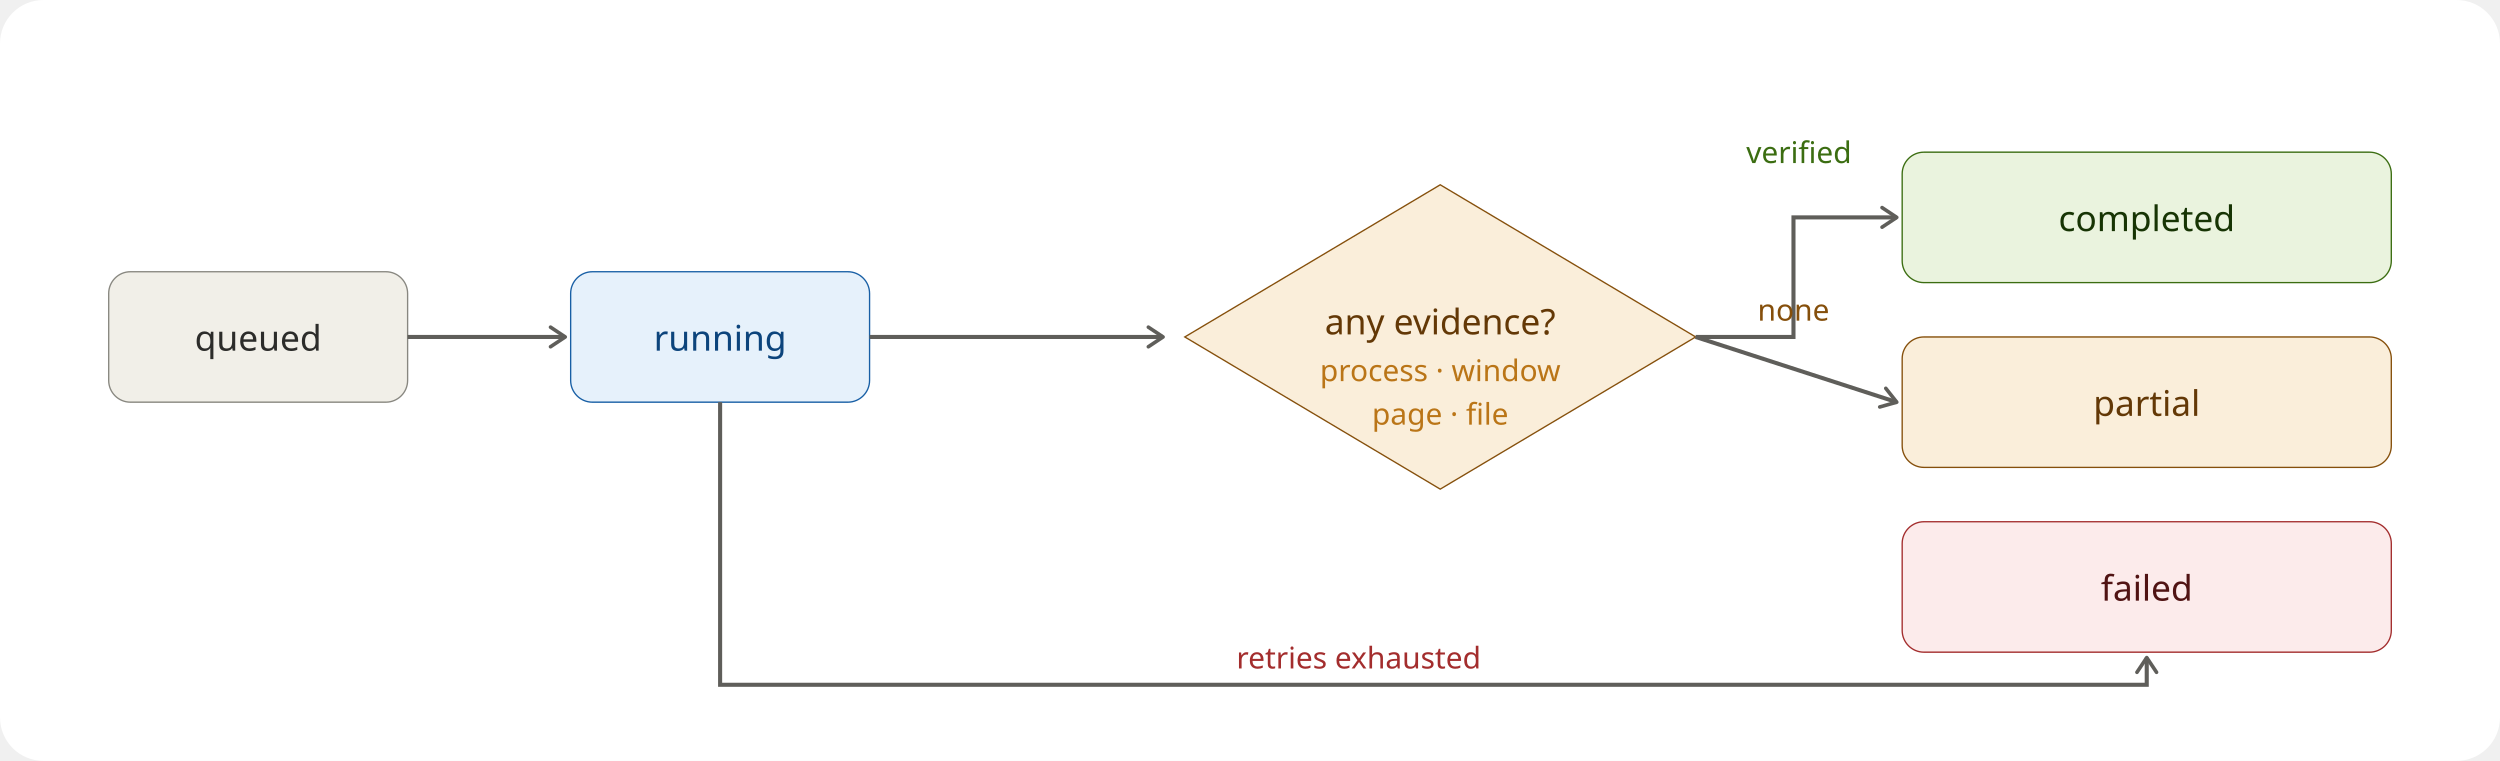
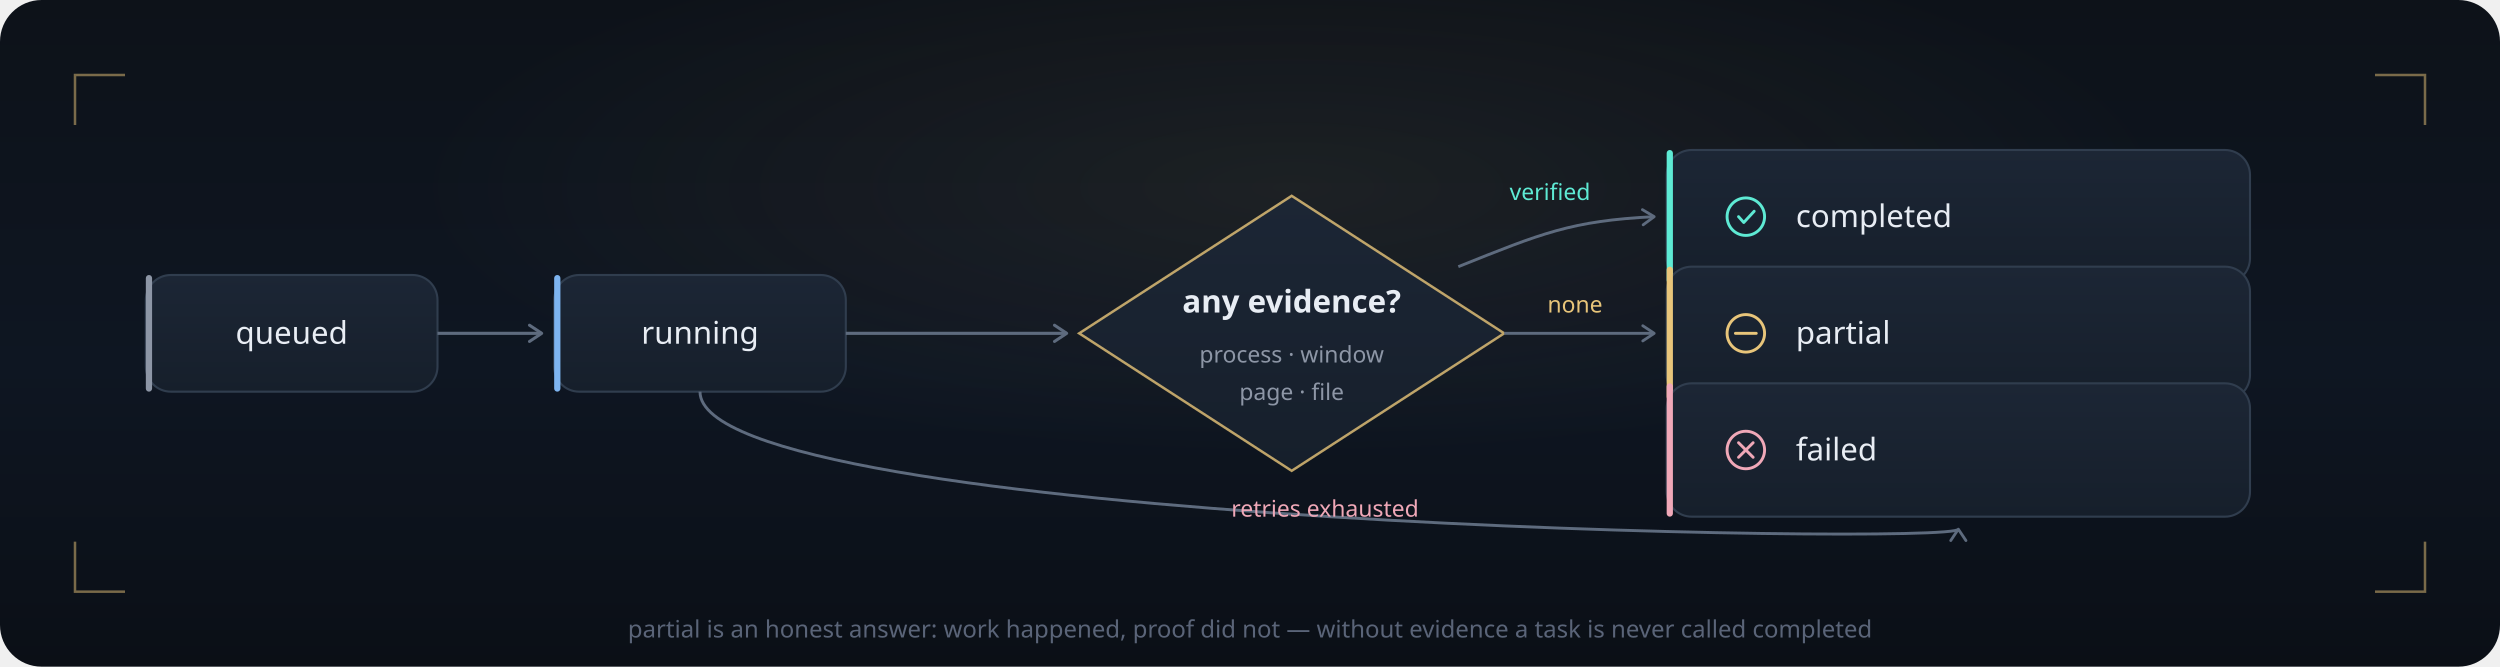
- <svg xmlns="http://www.w3.org/2000/svg" viewBox="0 0 920 280" width="920" role="img">
+ <svg xmlns="http://www.w3.org/2000/svg" viewBox="0 0 1200 320" width="1200" height="320" role="img" aria-labelledby="egT egD" font-family="PingFang SC, Microsoft YaHei, sans-serif">
  <defs>
-     <marker id="arrow2" viewBox="0 0 10 10" refX="8" refY="5" markerWidth="6" markerHeight="6" orient="auto-start-reverse">
-       <path d="M2 1L8 5L2 9" fill="none" stroke="#5F5E5A" stroke-width="1.5" stroke-linecap="round" stroke-linejoin="round" />
+     <linearGradient id="bg2" x1="0" y1="0" x2="0" y2="1">
+       <stop offset="0" stop-color="#0d1219" />
+       <stop offset="0.55" stop-color="#0e1622" />
+       <stop offset="1" stop-color="#0b0f16" />
+     </linearGradient>
+     <radialGradient id="glow2" cx="0.5" cy="0.5" r="0.5">
+       <stop offset="0" stop-color="#e8c57a" stop-opacity="0.07" />
+       <stop offset="1" stop-color="#e8c57a" stop-opacity="0" />
+     </radialGradient>
+     <linearGradient id="card2" x1="0" y1="0" x2="0" y2="1">
+       <stop offset="0" stop-color="#1c2635" />
+       <stop offset="1" stop-color="#161f2b" />
+     </linearGradient>
+     <marker id="ah2" viewBox="0 0 10 10" refX="8" refY="5" markerWidth="6.5" markerHeight="6.5" orient="auto-start-reverse">
+       <path d="M2 1L8 5L2 9" fill="none" stroke="#5e6b7e" stroke-width="1.5" stroke-linecap="round" stroke-linejoin="round" />
    </marker>
  </defs>
-   <rect x="0" y="0" width="920" height="280" rx="16" fill="#ffffff" />
-   <style>
-     .t { font: 400 13px system-ui, 'Segoe UI', sans-serif; }
-     .ts { font: 400 11px system-ui, 'Segoe UI', sans-serif; }
-     .th { font: 500 13px system-ui, 'Segoe UI', sans-serif; }
-   </style>
+   <rect width="1200" height="320" rx="20" fill="url(#bg2)" />
+   <ellipse cx="620" cy="90" rx="420" ry="130" fill="url(#glow2)" />
+   <g stroke="#e8c57a" stroke-opacity="0.5" stroke-width="1.2" fill="none">
+     <path d="M36 60V36h24" />
+     <path d="M1140 36h24v24" />
+     <path d="M36 260v24h24" />
+     <path d="M1140 284h24v-24" />
+   </g>
  <g>
-     <rect x="40" y="100" width="110" height="48" rx="8" fill="#F1EFE8" stroke="#888780" stroke-width="0.5" />
-     <text class="th" x="95" y="124" text-anchor="middle" dominant-baseline="central" fill="#2C2C2A">queued</text>
-     <rect x="210" y="100" width="110" height="48" rx="8" fill="#E6F1FB" stroke="#185FA5" stroke-width="0.5" />
-     <text class="th" x="265" y="124" text-anchor="middle" dominant-baseline="central" fill="#0C447C">running</text>
+     <rect x="70" y="132" width="140" height="56" rx="12" fill="url(#card2)" stroke="#303d4e" />
+     <rect x="70" y="132" width="3" height="56" rx="1.5" fill="#8d96a6" />
+     <text x="140" y="165" text-anchor="middle" font-size="15" fill="#e8edf4">queued</text>
+     <rect x="266" y="132" width="140" height="56" rx="12" fill="url(#card2)" stroke="#303d4e" />
+     <rect x="266" y="132" width="3" height="56" rx="1.5" fill="#7db4f0" />
+     <text x="336" y="165" text-anchor="middle" font-size="15" fill="#e8edf4">running</text>
  </g>
-   <path d="M150 124 L208 124" fill="none" stroke="#5F5E5A" stroke-width="1.5" marker-end="url(#arrow2)" />
-   <path d="M320 124 L428 124" fill="none" stroke="#5F5E5A" stroke-width="1.5" marker-end="url(#arrow2)" />
-   <polygon points="530,68 624,124 530,180 436,124" fill="#FAEEDA" stroke="#854F0B" stroke-width="0.5" />
-   <text class="th" x="530" y="118" text-anchor="middle" dominant-baseline="central" fill="#633806">any evidence?</text>
-   <text class="ts" x="530" y="136" text-anchor="middle" dominant-baseline="central" fill="#BA7517">process · window</text>
-   <text class="ts" x="530" y="152" text-anchor="middle" dominant-baseline="central" fill="#BA7517">page · file</text>
+   <path d="M210 160 L260 160" fill="none" stroke="#5e6b7e" stroke-width="1.5" marker-end="url(#ah2)" />
+   <path d="M406 160 L512 160" fill="none" stroke="#5e6b7e" stroke-width="1.5" marker-end="url(#ah2)" />
+   <polygon points="620,94 722,160 620,226 518,160" fill="url(#card2)" stroke="#e8c57a" stroke-opacity="0.8" stroke-width="1.2" />
+   <text x="620" y="150" text-anchor="middle" font-size="15" font-weight="600" fill="#e8edf4">any evidence?</text>
+   <text x="620" y="174" text-anchor="middle" font-size="11" fill="#8d96a6">process · window</text>
+   <text x="620" y="192" text-anchor="middle" font-size="11" fill="#8d96a6">page · file</text>
  <g>
-     <rect x="700" y="56" width="180" height="48" rx="8" fill="#EAF3DE" stroke="#3B6D11" stroke-width="0.5" />
-     <text class="th" x="790" y="80" text-anchor="middle" dominant-baseline="central" fill="#173404">completed</text>
-     <rect x="700" y="124" width="180" height="48" rx="8" fill="#FAEEDA" stroke="#854F0B" stroke-width="0.5" />
-     <text class="th" x="790" y="148" text-anchor="middle" dominant-baseline="central" fill="#633806">partial</text>
-     <rect x="700" y="192" width="180" height="48" rx="8" fill="#FCEBEB" stroke="#A32D2D" stroke-width="0.5" />
-     <text class="th" x="790" y="216" text-anchor="middle" dominant-baseline="central" fill="#501313">failed</text>
+     <rect x="800" y="72" width="280" height="64" rx="12" fill="url(#card2)" stroke="#303d4e" />
+     <rect x="800" y="72" width="3" height="64" rx="1.5" fill="#5eead4" />
+     <circle cx="838" cy="104" r="9" fill="none" stroke="#5eead4" stroke-width="1.4" />
+     <path d="M834.5 104 L837 106.8 L842 101.4" fill="none" stroke="#5eead4" stroke-width="1.4" stroke-linecap="round" stroke-linejoin="round" />
+     <text x="862" y="109" font-size="15" fill="#e8edf4">completed</text>
+     <rect x="800" y="128" width="280" height="64" rx="12" fill="url(#card2)" stroke="#303d4e" />
+     <rect x="800" y="128" width="3" height="64" rx="1.5" fill="#e8c57a" />
+     <circle cx="838" cy="160" r="9" fill="none" stroke="#e8c57a" stroke-width="1.4" />
+     <path d="M833 160 L843 160" stroke="#e8c57a" stroke-width="1.4" stroke-linecap="round" />
+     <text x="862" y="165" font-size="15" fill="#e8edf4">partial</text>
+     <rect x="800" y="184" width="280" height="64" rx="12" fill="url(#card2)" stroke="#303d4e" />
+     <rect x="800" y="184" width="3" height="64" rx="1.5" fill="#f0a8b8" />
+     <circle cx="838" cy="216" r="9" fill="none" stroke="#f0a8b8" stroke-width="1.4" />
+     <path d="M834.5 212.5 L841.5 219.5 M841.5 212.5 L834.5 219.5" stroke="#f0a8b8" stroke-width="1.4" stroke-linecap="round" />
+     <text x="862" y="221" font-size="15" fill="#e8edf4">failed</text>
  </g>
-   <path d="M624 124 L660 124 L660 80 L698 80" fill="none" stroke="#5F5E5A" stroke-width="1.5" marker-end="url(#arrow2)" />
-   <text class="ts" x="662" y="60" text-anchor="middle" fill="#3B6D11">verified</text>
-   <path d="M624 124 L698 148" fill="none" stroke="#5F5E5A" stroke-width="1.5" marker-end="url(#arrow2)" />
-   <text class="ts" x="660" y="118" text-anchor="middle" fill="#854F0B">none</text>
-   <path d="M265 148 L265 252 L790 252 L790 242" fill="none" stroke="#5F5E5A" stroke-width="1.5" marker-end="url(#arrow2)" />
-   <text class="ts" x="500" y="246" text-anchor="middle" fill="#A32D2D">retries exhausted</text>
+   <path d="M700 128 C 740 112, 754 106, 794 104" fill="none" stroke="#5e6b7e" stroke-width="1.4" marker-end="url(#ah2)" />
+   <text x="744" y="96" text-anchor="middle" font-size="11" fill="#5eead4">verified</text>
+   <path d="M722 160 L794 160" fill="none" stroke="#5e6b7e" stroke-width="1.4" marker-end="url(#ah2)" />
+   <text x="756" y="150" text-anchor="middle" font-size="11" fill="#e8c57a">none</text>
+   <path d="M336 188 C 336 252, 940 262, 940 254" fill="none" stroke="#5e6b7e" stroke-width="1.4" marker-end="url(#ah2)" />
+   <text x="636" y="248" text-anchor="middle" font-size="11" fill="#f0a8b8">retries exhausted</text>
+   <text x="600" y="306" text-anchor="middle" font-size="11.5" fill="#5a6478">partial is an honest answer: work happened, proof did not — without evidence a task is never called completed</text>
</svg>
